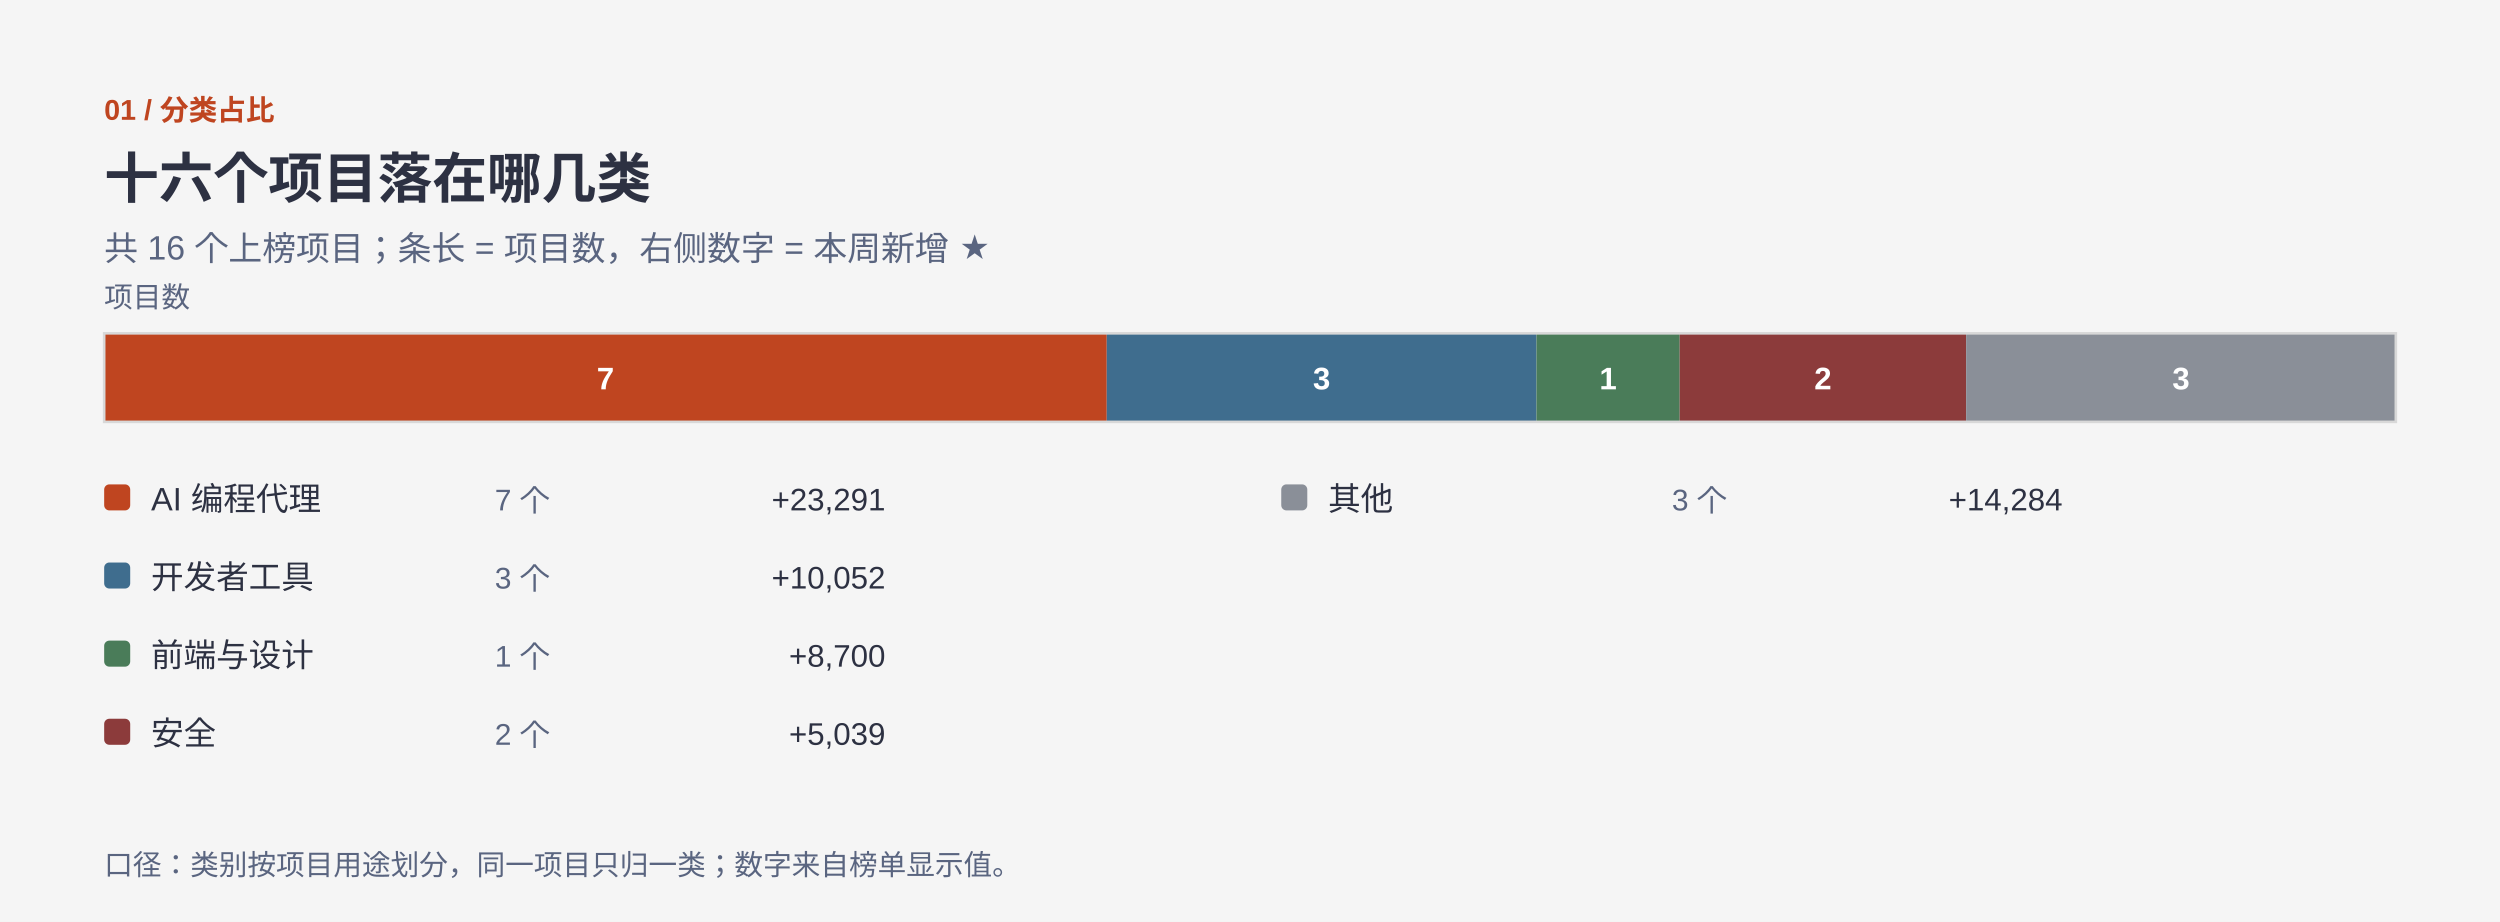
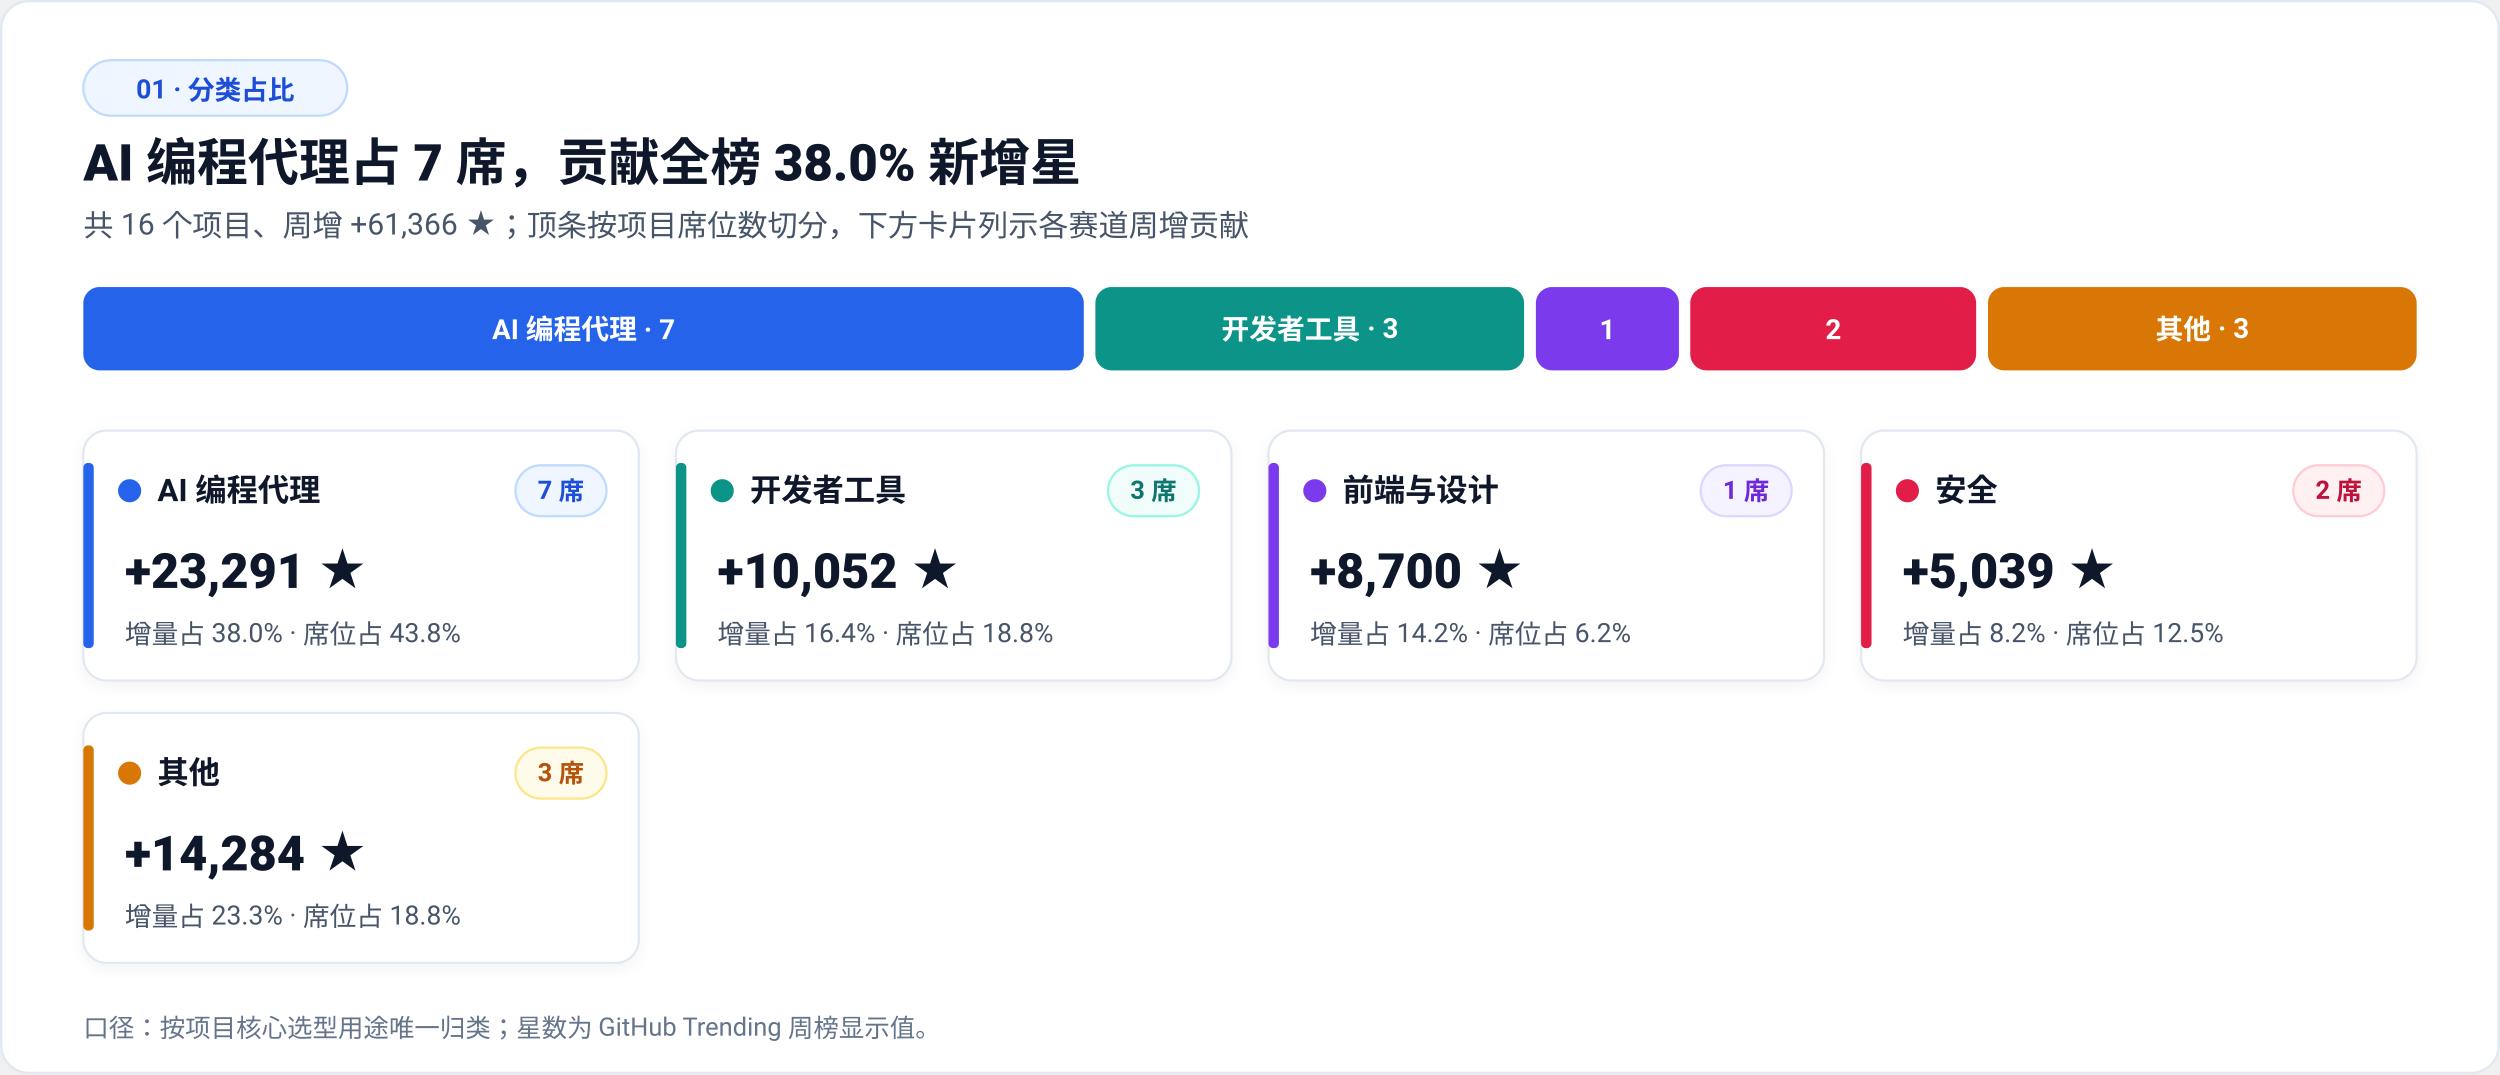
- <svg xmlns="http://www.w3.org/2000/svg" width="960" height="354" viewBox="0 0 960 354" role="img" aria-labelledby="t d" font-family="PingFang SC, Hiragino Sans GB, Helvetica Neue, Arial, sans-serif">
-   <rect width="960" height="354" fill="#f5f5f5" />
-   <text x="40.0" y="46.0" font-size="11" fill="#bf4520" text-anchor="start" font-weight="600">01 / 分类占比</text>
-   <text x="40.0" y="76.0" font-size="21" fill="#2d3142" text-anchor="start" font-weight="600">十六个项目落在哪几类</text>
-   <text x="40.0" y="100.0" font-size="13" fill="#5a6580" text-anchor="start" font-weight="400">共 16 个上榜项目；条长 = 项目数，右侧数字 = 本周新增 ★</text>
-   <text x="40.0" y="118.0" font-size="11" fill="#5a6580" text-anchor="start" font-weight="400">项目数</text>
-   <rect x="40.0" y="128.0" width="385.0" height="34.0" rx="0" fill="#bf4520" />
-   <text x="232.5" y="149.5" font-size="12" fill="#ffffff" text-anchor="middle" font-weight="600">7</text>
-   <rect x="425.0" y="128.0" width="165.0" height="34.0" rx="0" fill="#3f6d8e" />
-   <text x="507.5" y="149.5" font-size="12" fill="#ffffff" text-anchor="middle" font-weight="600">3</text>
-   <rect x="590.0" y="128.0" width="55.0" height="34.0" rx="0" fill="#4a7c59" />
-   <text x="617.5" y="149.5" font-size="12" fill="#ffffff" text-anchor="middle" font-weight="600">1</text>
-   <rect x="645.0" y="128.0" width="110.0" height="34.0" rx="0" fill="#8c3b3b" />
-   <text x="700.0" y="149.5" font-size="12" fill="#ffffff" text-anchor="middle" font-weight="600">2</text>
-   <rect x="755.0" y="128.0" width="165.0" height="34.0" rx="0" fill="#8a8f98" />
-   <text x="837.5" y="149.5" font-size="12" fill="#ffffff" text-anchor="middle" font-weight="600">3</text>
-   <rect x="40.0" y="128.0" width="880.0" height="34.0" rx="0" fill="none" stroke="#d8d8d8" stroke-width="1" />
-   <rect x="40.0" y="186.0" width="10.0" height="10.0" rx="2" fill="#bf4520" />
-   <text x="58.0" y="196.0" font-size="12.5" fill="#2d3142" text-anchor="start" font-weight="400">AI 编程代理</text>
-   <text x="190.0" y="196.0" font-size="11.5" fill="#5a6580" text-anchor="start" font-weight="400">7 个</text>
-   <text x="340.0" y="196.0" font-size="12" fill="#2d3142" text-anchor="end" font-weight="500">+23,291</text>
-   <rect x="40.0" y="216.0" width="10.0" height="10.0" rx="2" fill="#3f6d8e" />
-   <text x="58.0" y="226.0" font-size="12.5" fill="#2d3142" text-anchor="start" font-weight="400">开发者工具</text>
-   <text x="190.0" y="226.0" font-size="11.5" fill="#5a6580" text-anchor="start" font-weight="400">3 个</text>
-   <text x="340.0" y="226.0" font-size="12" fill="#2d3142" text-anchor="end" font-weight="500">+10,052</text>
-   <rect x="40.0" y="246.0" width="10.0" height="10.0" rx="2" fill="#4a7c59" />
-   <text x="58.0" y="256.0" font-size="12.5" fill="#2d3142" text-anchor="start" font-weight="400">前端与设计</text>
-   <text x="190.0" y="256.0" font-size="11.5" fill="#5a6580" text-anchor="start" font-weight="400">1 个</text>
-   <text x="340.0" y="256.0" font-size="12" fill="#2d3142" text-anchor="end" font-weight="500">+8,700</text>
-   <rect x="40.0" y="276.0" width="10.0" height="10.0" rx="2" fill="#8c3b3b" />
-   <text x="58.0" y="286.0" font-size="12.5" fill="#2d3142" text-anchor="start" font-weight="400">安全</text>
-   <text x="190.0" y="286.0" font-size="11.5" fill="#5a6580" text-anchor="start" font-weight="400">2 个</text>
-   <text x="340.0" y="286.0" font-size="12" fill="#2d3142" text-anchor="end" font-weight="500">+5,039</text>
-   <rect x="492.0" y="186.0" width="10.0" height="10.0" rx="2" fill="#8a8f98" />
-   <text x="510.0" y="196.0" font-size="12.5" fill="#2d3142" text-anchor="start" font-weight="400">其他</text>
-   <text x="642.0" y="196.0" font-size="11.5" fill="#5a6580" text-anchor="start" font-weight="400">3 个</text>
-   <text x="792.0" y="196.0" font-size="12" fill="#2d3142" text-anchor="end" font-weight="500">+14,284</text>
-   <text x="40.0" y="336.0" font-size="11" fill="#5a6580" text-anchor="start" font-weight="400">口径：类别按项目用途划分，同一项目只归一类；数字来自榜单显示值。</text>
+ <svg xmlns="http://www.w3.org/2000/svg" width="1080" height="464" viewBox="0 0 1080 464" role="img" aria-labelledby="f1-t f1-d" font-family="-apple-system, BlinkMacSystemFont, &quot;PingFang SC&quot;, &quot;Hiragino Sans GB&quot;, &quot;Microsoft YaHei&quot;, &quot;Segoe UI&quot;, Roboto, sans-serif">
+   <defs>
+     <filter id="f1-shadow" x="-4%" y="-4%" width="108%" height="112%">
+       <feDropShadow dx="0" dy="2" stdDeviation="3" flood-color="#0F172A" flood-opacity="0.05" />
+     </filter>
+   </defs>
+   <rect x="0.5" y="0.5" width="1079" height="463" rx="12" fill="#FFFFFF" stroke="#E2E8F0" stroke-width="1" />
+   <rect x="36.0" y="26.0" width="114.0" height="24.0" rx="12" fill="#EFF6FF" stroke="#BFDBFE" stroke-width="1" />
+   <text x="93.0" y="42.5" font-size="11.5" fill="#1D4ED8" text-anchor="middle" font-weight="700">01 · 分类占比</text>
+   <text x="36.0" y="78.0" font-size="22" fill="#0F172A" text-anchor="start" font-weight="800">AI 编程代理占 7 席，贡献全榜 38.0% 新增星</text>
+   <text x="36.0" y="102.0" font-size="13" fill="#475569" text-anchor="start" font-weight="400">共 16 个项目、周增 +61,366 ★；顶条按项目席位数切分，下方卡片列示各赛道周增贡献</text>
+   <rect x="36.0" y="124.0" width="432.2" height="36.0" rx="7" fill="#2563EB" />
+   <text x="252.1" y="146.5" font-size="12" fill="#FFFFFF" text-anchor="middle" font-weight="700">AI 编程代理 · 7</text>
+   <rect x="473.2" y="124.0" width="185.2" height="36.0" rx="7" fill="#0D9488" />
+   <text x="565.9" y="146.5" font-size="12" fill="#FFFFFF" text-anchor="middle" font-weight="700">开发者工具 · 3</text>
+   <rect x="663.5" y="124.0" width="61.8" height="36.0" rx="7" fill="#7C3AED" />
+   <text x="694.4" y="146.5" font-size="12" fill="#FFFFFF" text-anchor="middle" font-weight="700">1</text>
+   <rect x="730.2" y="124.0" width="123.5" height="36.0" rx="7" fill="#E11D48" />
+   <text x="792.0" y="146.5" font-size="12" fill="#FFFFFF" text-anchor="middle" font-weight="700">2</text>
+   <rect x="858.8" y="124.0" width="185.2" height="36.0" rx="7" fill="#D97706" />
+   <text x="951.4" y="146.5" font-size="12" fill="#FFFFFF" text-anchor="middle" font-weight="700">其他 · 3</text>
+   <rect x="36.0" y="186.0" width="240.0" height="108.0" rx="10" fill="#FFFFFF" stroke="#E2E8F0" stroke-width="1" filter="url(#f1-shadow)" />
+   <rect x="36.0" y="200.0" width="4.5" height="80.0" rx="2" fill="#2563EB" />
+   <circle cx="56.0" cy="212.0" r="5" fill="#2563EB" />
+   <text x="68.0" y="216.5" font-size="13.5" fill="#0F172A" text-anchor="start" font-weight="700">AI 编程代理</text>
+   <rect x="222.7" y="201.0" width="39.3" height="22.0" rx="11" fill="#EFF6FF" stroke="#BFDBFE" stroke-width="1" />
+   <text x="242.3" y="215.5" font-size="11" fill="#1D4ED8" text-anchor="middle" font-weight="700">7 席</text>
+   <text x="54.0" y="254.0" font-size="21" fill="#0F172A" text-anchor="start" font-weight="800">+23,291 ★</text>
+   <text x="54.0" y="278.0" font-size="11.5" fill="#475569" text-anchor="start" font-weight="400">增量占 38.0% · 席位占 43.8%</text>
+   <rect x="292.0" y="186.0" width="240.0" height="108.0" rx="10" fill="#FFFFFF" stroke="#E2E8F0" stroke-width="1" filter="url(#f1-shadow)" />
+   <rect x="292.0" y="200.0" width="4.5" height="80.0" rx="2" fill="#0D9488" />
+   <circle cx="312.0" cy="212.0" r="5" fill="#0D9488" />
+   <text x="324.0" y="216.5" font-size="13.5" fill="#0F172A" text-anchor="start" font-weight="700">开发者工具</text>
+   <rect x="478.7" y="201.0" width="39.3" height="22.0" rx="11" fill="#F0FDFA" stroke="#99F6E4" stroke-width="1" />
+   <text x="498.3" y="215.5" font-size="11" fill="#0F766E" text-anchor="middle" font-weight="700">3 席</text>
+   <text x="310.0" y="254.0" font-size="21" fill="#0F172A" text-anchor="start" font-weight="800">+10,052 ★</text>
+   <text x="310.0" y="278.0" font-size="11.5" fill="#475569" text-anchor="start" font-weight="400">增量占 16.4% · 席位占 18.8%</text>
+   <rect x="548.0" y="186.0" width="240.0" height="108.0" rx="10" fill="#FFFFFF" stroke="#E2E8F0" stroke-width="1" filter="url(#f1-shadow)" />
+   <rect x="548.0" y="200.0" width="4.5" height="80.0" rx="2" fill="#7C3AED" />
+   <circle cx="568.0" cy="212.0" r="5" fill="#7C3AED" />
+   <text x="580.0" y="216.5" font-size="13.5" fill="#0F172A" text-anchor="start" font-weight="700">前端与设计</text>
+   <rect x="734.7" y="201.0" width="39.3" height="22.0" rx="11" fill="#F5F3FF" stroke="#DDD6FE" stroke-width="1" />
+   <text x="754.3" y="215.5" font-size="11" fill="#6D28D9" text-anchor="middle" font-weight="700">1 席</text>
+   <text x="566.0" y="254.0" font-size="21" fill="#0F172A" text-anchor="start" font-weight="800">+8,700 ★</text>
+   <text x="566.0" y="278.0" font-size="11.5" fill="#475569" text-anchor="start" font-weight="400">增量占 14.2% · 席位占 6.2%</text>
+   <rect x="804.0" y="186.0" width="240.0" height="108.0" rx="10" fill="#FFFFFF" stroke="#E2E8F0" stroke-width="1" filter="url(#f1-shadow)" />
+   <rect x="804.0" y="200.0" width="4.5" height="80.0" rx="2" fill="#E11D48" />
+   <circle cx="824.0" cy="212.0" r="5" fill="#E11D48" />
+   <text x="836.0" y="216.5" font-size="13.5" fill="#0F172A" text-anchor="start" font-weight="700">安全</text>
+   <rect x="990.7" y="201.0" width="39.3" height="22.0" rx="11" fill="#FFF1F2" stroke="#FECDD3" stroke-width="1" />
+   <text x="1010.3" y="215.5" font-size="11" fill="#BE123C" text-anchor="middle" font-weight="700">2 席</text>
+   <text x="822.0" y="254.0" font-size="21" fill="#0F172A" text-anchor="start" font-weight="800">+5,039 ★</text>
+   <text x="822.0" y="278.0" font-size="11.5" fill="#475569" text-anchor="start" font-weight="400">增量占 8.2% · 席位占 12.5%</text>
+   <rect x="36.0" y="308.0" width="240.0" height="108.0" rx="10" fill="#FFFFFF" stroke="#E2E8F0" stroke-width="1" filter="url(#f1-shadow)" />
+   <rect x="36.0" y="322.0" width="4.5" height="80.0" rx="2" fill="#D97706" />
+   <circle cx="56.0" cy="334.0" r="5" fill="#D97706" />
+   <text x="68.0" y="338.5" font-size="13.5" fill="#0F172A" text-anchor="start" font-weight="700">其他</text>
+   <rect x="222.7" y="323.0" width="39.3" height="22.0" rx="11" fill="#FFFBEB" stroke="#FDE68A" stroke-width="1" />
+   <text x="242.3" y="337.5" font-size="11" fill="#B45309" text-anchor="middle" font-weight="700">3 席</text>
+   <text x="54.0" y="376.0" font-size="21" fill="#0F172A" text-anchor="start" font-weight="800">+14,284 ★</text>
+   <text x="54.0" y="400.0" font-size="11.5" fill="#475569" text-anchor="start" font-weight="400">增量占 23.3% · 席位占 18.8%</text>
+   <text x="36.0" y="448.0" font-size="11" fill="#64748B" text-anchor="start" font-weight="400">口径：按项目核心选型用途唯一归类；星数为 GitHub Trending 周榜显示值。</text>
</svg>
